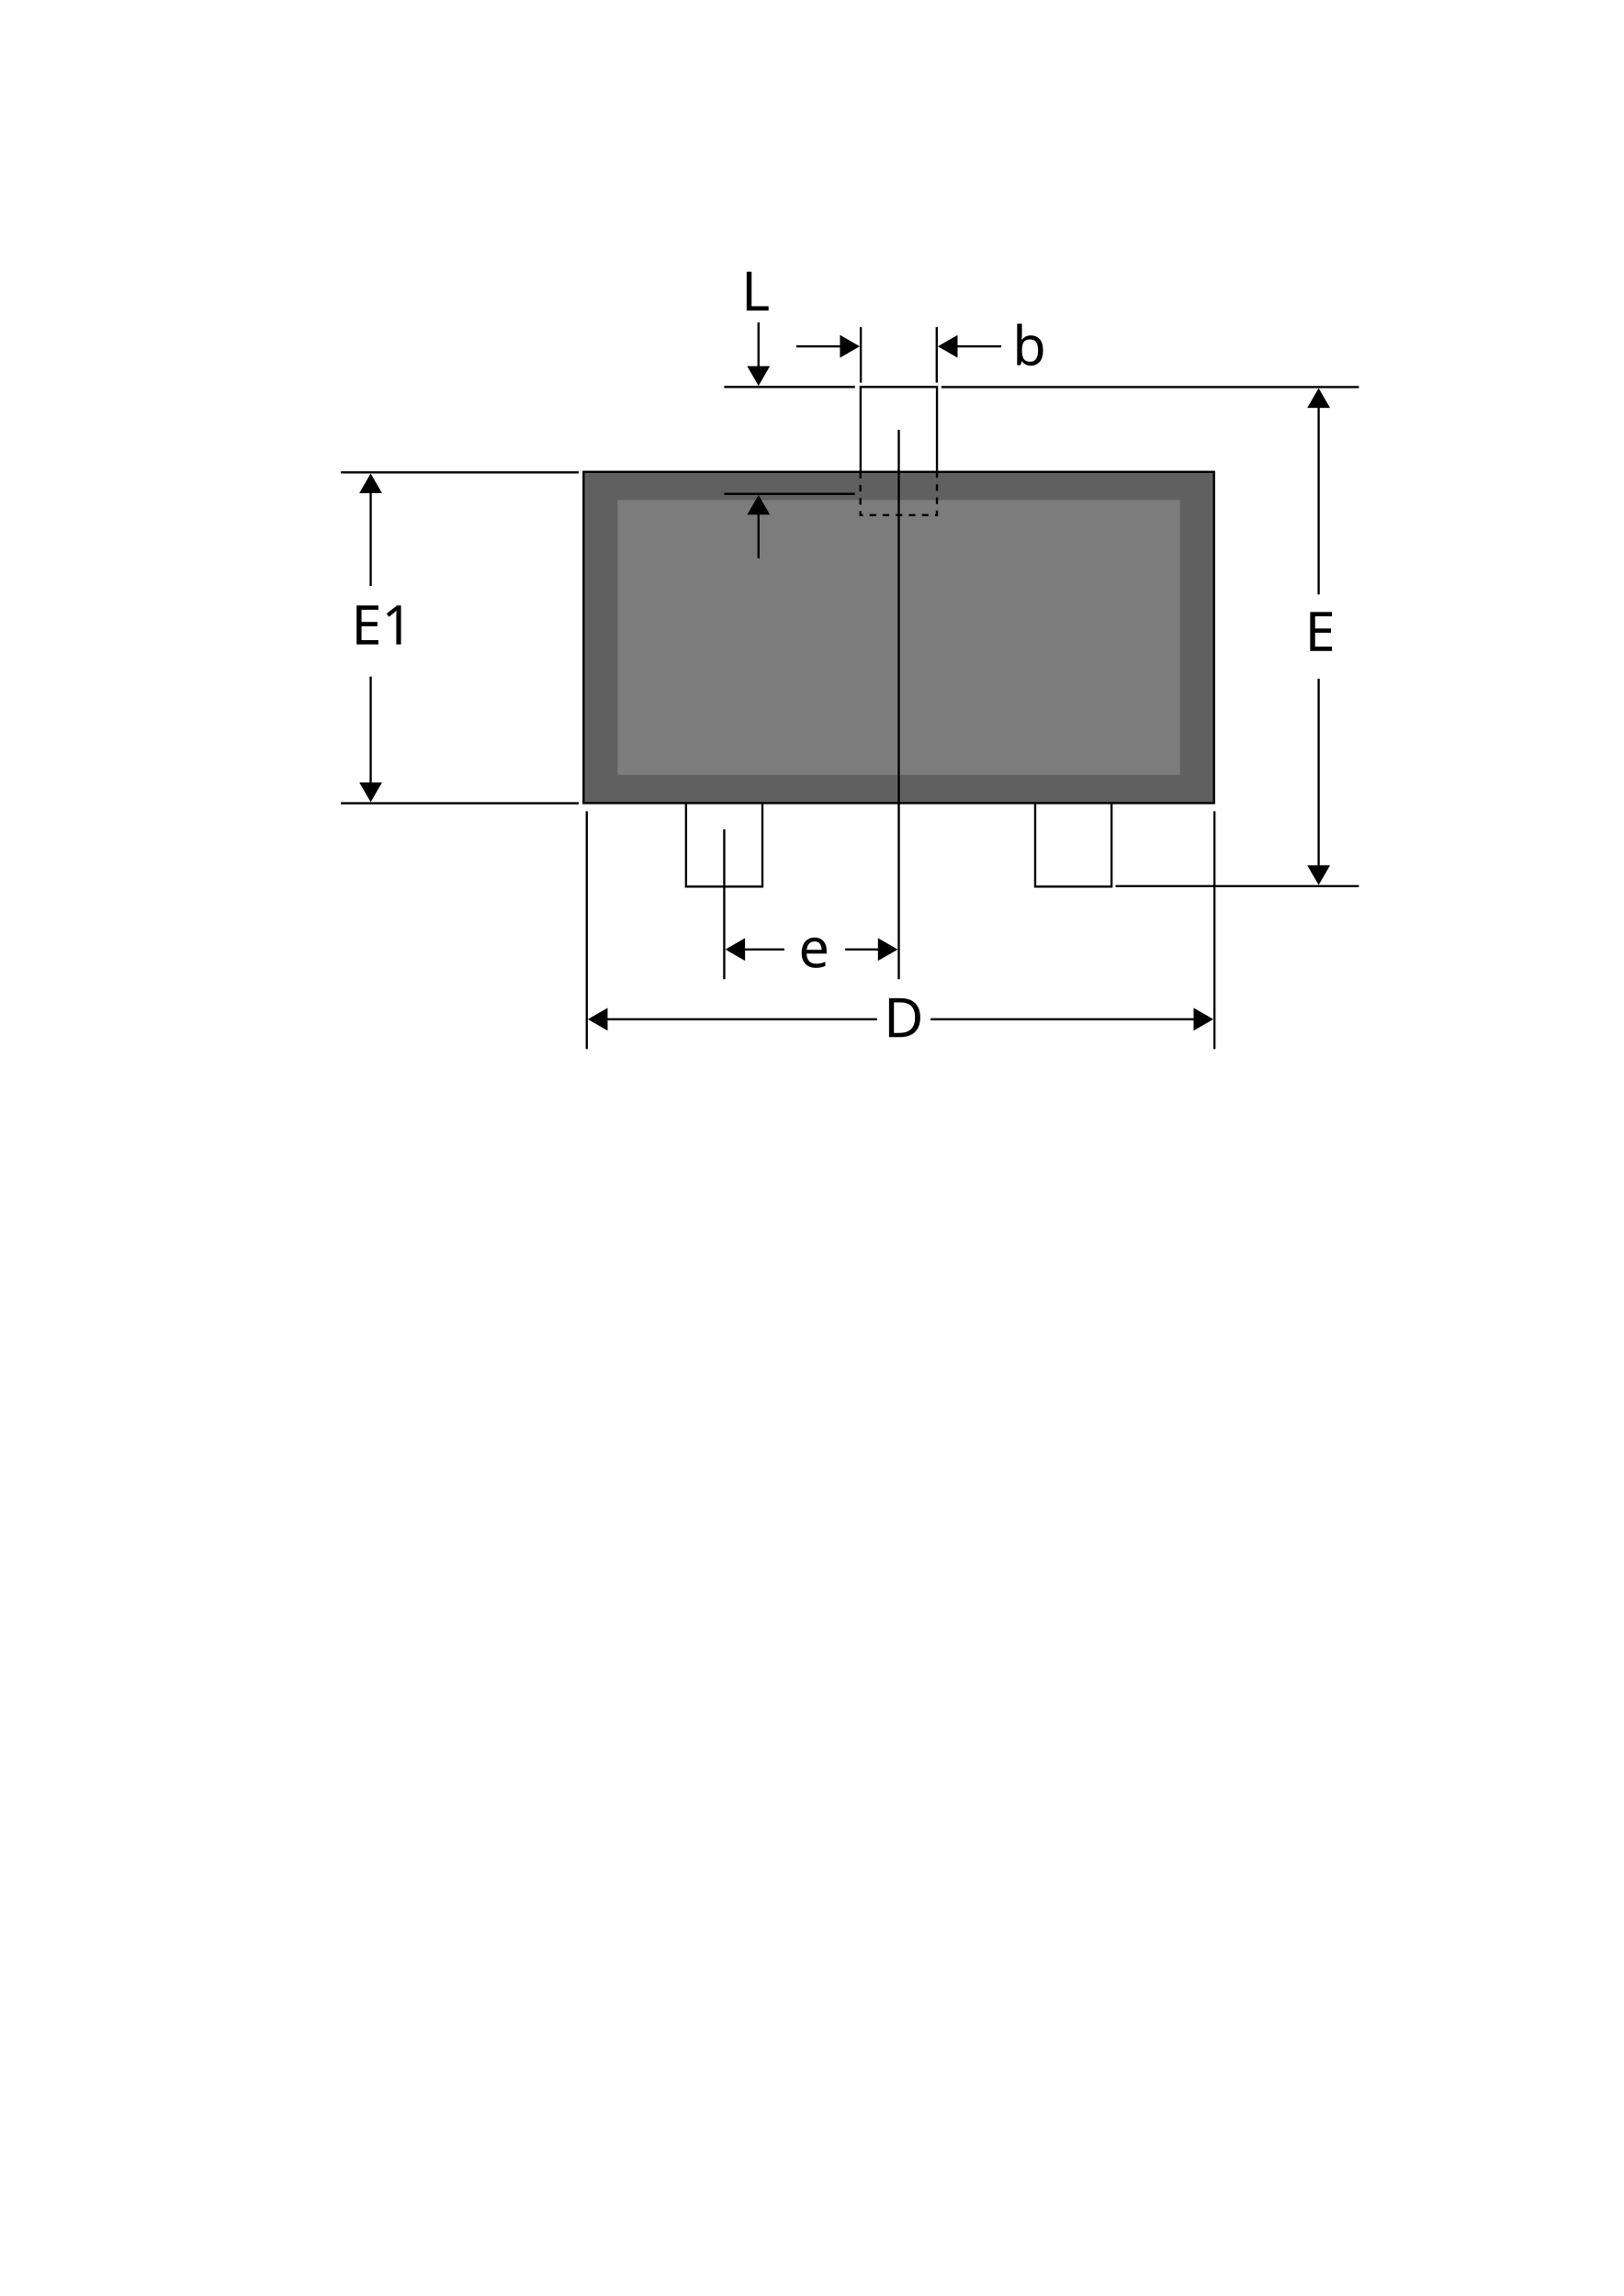
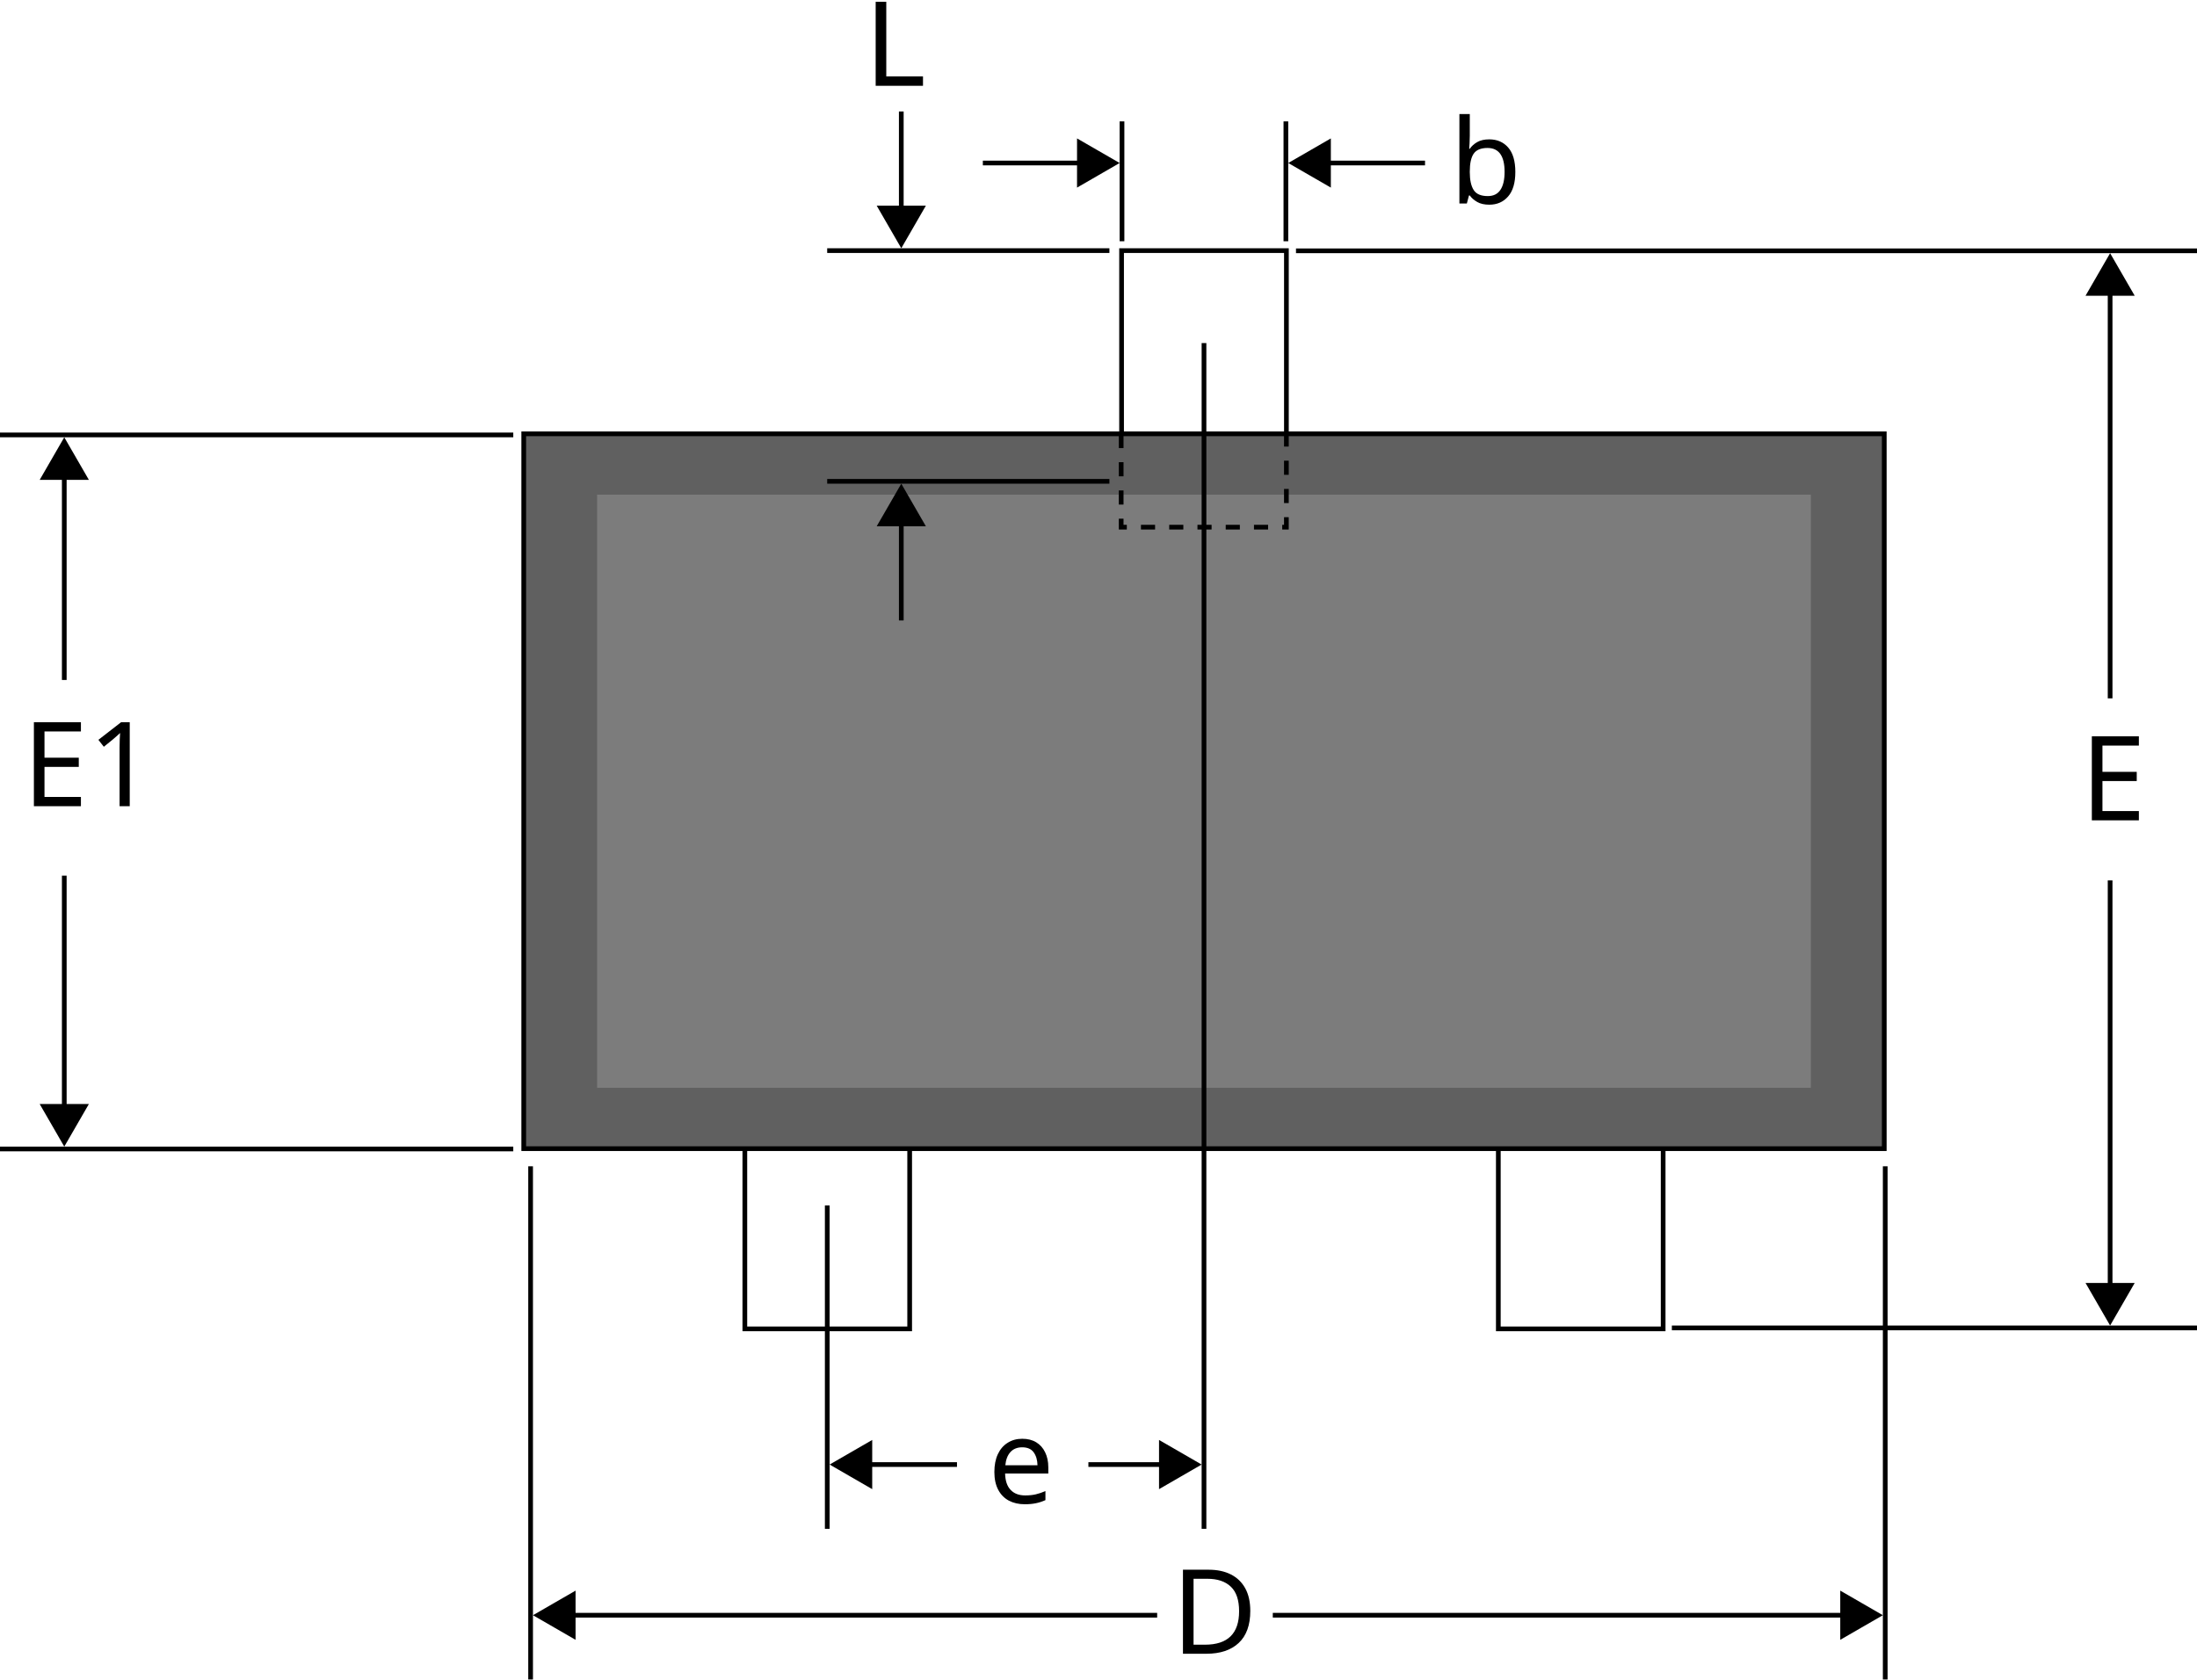
- <svg xmlns="http://www.w3.org/2000/svg" width="210mm" height="297mm" viewBox="0 0 744.094 1052.362" id="svg2" version="1.1">
+ <svg xmlns="http://www.w3.org/2000/svg" width="131.664mm" height="100.666mm" viewBox="0 0 466.526 356.69" id="svg2" version="1.1">
  <defs id="defs4" />
-   <g id="layer1">
+   <g id="layer1" transform="translate(-156.224,-124.1371)">
    <rect style="fill:none;fill-opacity:1;stroke:#000000;stroke-width:0.999;stroke-linecap:square;stroke-miterlimit:4;stroke-dasharray:none;stroke-opacity:1" id="rect4138" width="35.001" height="49.001" x="394.388" y="177.362" />
    <rect style="fill:none;fill-opacity:1;stroke:#000000;stroke-width:0.999;stroke-linecap:square;stroke-miterlimit:4;stroke-dasharray:none;stroke-opacity:1" id="rect4148" width="35.001" height="49.001" x="474.388" y="357.362" />
    <rect y="357.362" x="314.388" height="49.001" width="35.001" id="rect4146" style="fill:none;fill-opacity:1;stroke:#000000;stroke-width:0.999;stroke-linecap:square;stroke-miterlimit:4;stroke-dasharray:none;stroke-opacity:1" />
    <rect style="fill:#606060;fill-opacity:1;stroke:#000000;stroke-width:1;stroke-linecap:square;stroke-miterlimit:4;stroke-dasharray:none;stroke-opacity:1" id="rect4136" width="288.904" height="151.817" x="267.437" y="216.271" />
    <path style="fill:none;fill-rule:evenodd;stroke:#000000;stroke-width:1px;stroke-linecap:butt;stroke-linejoin:miter;stroke-opacity:1" d="m 394.477,175.373 0,-25.456" id="path4169" />
    <path id="path4171" d="m 429.277,175.373 0,-25.456" style="fill:none;fill-rule:evenodd;stroke:#000000;stroke-width:1px;stroke-linecap:butt;stroke-linejoin:miter;stroke-opacity:1" />
    <g id="g4177">
      <path id="path4173" d="m 431.424,158.756 27.4,0" style="fill:none;fill-rule:evenodd;stroke:#000000;stroke-width:1px;stroke-linecap:butt;stroke-linejoin:miter;stroke-opacity:1" />
      <path d="m 429.777,158.756 4.524,-2.612 4.524,-2.612 0,5.224 0,5.224 -4.524,-2.612 z" id="path4175" style="fill:#000000;fill-opacity:1;stroke:none;stroke-width:1;stroke-linecap:square;stroke-miterlimit:4;stroke-dasharray:none;stroke-opacity:1" />
    </g>
    <g id="g4181" transform="matrix(-1,0,0,1,823.7542,0)">
      <path style="fill:none;fill-rule:evenodd;stroke:#000000;stroke-width:1px;stroke-linecap:butt;stroke-linejoin:miter;stroke-opacity:1" d="m 431.424,158.756 27.4,0" id="path4183" />
      <path style="fill:#000000;fill-opacity:1;stroke:none;stroke-width:1;stroke-linecap:square;stroke-miterlimit:4;stroke-dasharray:none;stroke-opacity:1" id="path4185" d="m 429.777,158.756 4.524,-2.612 4.524,-2.612 0,5.224 0,5.224 -4.524,-2.612 z" />
    </g>
    <path style="fill:none;fill-rule:evenodd;stroke:#000000;stroke-width:1px;stroke-linecap:butt;stroke-linejoin:miter;stroke-opacity:1" d="m 431.424,177.406 191.326,0" id="path4187" />
    <path style="fill:none;fill-rule:evenodd;stroke:#000000;stroke-width:1px;stroke-linecap:butt;stroke-linejoin:miter;stroke-opacity:1" d="m 511.238,406.155 111.512,0" id="path4189" />
    <g id="g4191" transform="matrix(0,1,-1,0,763.0565,-251.8711)">
-       <path style="fill:none;fill-rule:evenodd;stroke:#000000;stroke-width:1;stroke-linecap:butt;stroke-linejoin:miter;stroke-opacity:1;stroke-miterlimit:4;stroke-dasharray:none" d="m 431.424,158.756 92.9,0" id="path4193" />
+       <path style="fill:none;fill-rule:evenodd;stroke:#000000;stroke-width:1;stroke-linecap:butt;stroke-linejoin:miter;stroke-miterlimit:4;stroke-dasharray:none;stroke-opacity:1" d="m 431.424,158.756 92.9,0" id="path4193" />
      <path style="fill:#000000;fill-opacity:1;stroke:none;stroke-width:1;stroke-linecap:square;stroke-miterlimit:4;stroke-dasharray:none;stroke-opacity:1" id="path4195" d="m 429.777,158.756 4.524,-2.612 4.524,-2.612 0,5.224 0,5.224 -4.524,-2.612 z" />
    </g>
    <g transform="matrix(0,-1,-1,0,763.0565,835.432)" id="g4197">
-       <path id="path4199" d="m 431.424,158.756 92.9,0" style="fill:none;fill-rule:evenodd;stroke:#000000;stroke-width:1;stroke-linecap:butt;stroke-linejoin:miter;stroke-opacity:1;stroke-miterlimit:4;stroke-dasharray:none" />
+       <path id="path4199" d="m 431.424,158.756 92.9,0" style="fill:none;fill-rule:evenodd;stroke:#000000;stroke-width:1;stroke-linecap:butt;stroke-linejoin:miter;stroke-miterlimit:4;stroke-dasharray:none;stroke-opacity:1" />
      <path d="m 429.777,158.756 4.524,-2.612 4.524,-2.612 0,5.224 0,5.224 -4.524,-2.612 z" id="path4201" style="fill:#000000;fill-opacity:1;stroke:none;stroke-width:1;stroke-linecap:square;stroke-miterlimit:4;stroke-dasharray:none;stroke-opacity:1" />
    </g>
    <rect y="229.189" x="283.019" height="125.981" width="257.738" id="rect4203" style="fill:#7c7c7c;fill-opacity:1;stroke:none;stroke-width:0.836;stroke-linecap:square;stroke-miterlimit:4;stroke-dasharray:none;stroke-opacity:1" />
    <path id="path4205" d="m 265.217,216.506 -108.993,0" style="fill:none;fill-rule:evenodd;stroke:#000000;stroke-width:1px;stroke-linecap:butt;stroke-linejoin:miter;stroke-opacity:1" />
    <path id="path4207" d="m 265.217,368.155 -108.993,0" style="fill:none;fill-rule:evenodd;stroke:#000000;stroke-width:1px;stroke-linecap:butt;stroke-linejoin:miter;stroke-opacity:1" />
    <g transform="matrix(0,1,1,0,11.11706,-212.7707)" id="g4209">
      <path id="path4211" d="m 431.424,158.756 49.9,0" style="fill:none;fill-rule:evenodd;stroke:#000000;stroke-width:1;stroke-linecap:butt;stroke-linejoin:miter;stroke-miterlimit:4;stroke-dasharray:none;stroke-opacity:1" />
      <path d="m 429.777,158.756 4.524,-2.612 4.524,-2.612 0,5.224 0,5.224 -4.524,-2.612 z" id="path4213" style="fill:#000000;fill-opacity:1;stroke:none;stroke-width:1;stroke-linecap:square;stroke-miterlimit:4;stroke-dasharray:none;stroke-opacity:1" />
    </g>
    <g id="g4215" transform="matrix(0,-1,1,0,11.11706,797.432)">
      <path style="fill:none;fill-rule:evenodd;stroke:#000000;stroke-width:1;stroke-linecap:butt;stroke-linejoin:miter;stroke-miterlimit:4;stroke-dasharray:none;stroke-opacity:1" d="m 431.424,158.756 55.9,0" id="path4217" />
      <path style="fill:#000000;fill-opacity:1;stroke:none;stroke-width:1;stroke-linecap:square;stroke-miterlimit:4;stroke-dasharray:none;stroke-opacity:1" id="path4219" d="m 429.777,158.756 4.524,-2.612 4.524,-2.612 0,5.224 0,5.224 -4.524,-2.612 z" />
    </g>
    <path style="fill:none;fill-rule:evenodd;stroke:#000000;stroke-width:1px;stroke-linecap:butt;stroke-linejoin:miter;stroke-opacity:1" d="m 268.896,371.834 0,108.993" id="path4221" />
    <path style="fill:none;fill-rule:evenodd;stroke:#000000;stroke-width:1px;stroke-linecap:butt;stroke-linejoin:miter;stroke-opacity:1" d="m 556.545,371.834 0,108.993" id="path4223" />
    <g id="g4225" transform="matrix(1,0,0,-1,-154.381,631.9339)">
      <path style="fill:none;fill-rule:evenodd;stroke:#000000;stroke-width:1;stroke-linecap:butt;stroke-linejoin:miter;stroke-miterlimit:4;stroke-dasharray:none;stroke-opacity:1" d="m 425.424,164.756 130.9,0" id="path4227" />
      <path style="fill:#000000;fill-opacity:1;stroke:none;stroke-width:1;stroke-linecap:square;stroke-miterlimit:4;stroke-dasharray:none;stroke-opacity:1" id="path4229" d="m 423.777,164.756 4.524,-2.612 4.524,-2.612 0,5.224 0,5.224 -4.524,-2.612 z" />
    </g>
    <g transform="matrix(-1,0,0,-1,985.8217,625.9339)" id="g4231">
      <path id="path4233" d="m 431.424,158.756 127.9,0" style="fill:none;fill-rule:evenodd;stroke:#000000;stroke-width:1;stroke-linecap:butt;stroke-linejoin:miter;stroke-miterlimit:4;stroke-dasharray:none;stroke-opacity:1" />
      <path d="m 429.777,158.756 4.524,-2.612 4.524,-2.612 0,5.224 0,5.224 -4.524,-2.612 z" id="path4235" style="fill:#000000;fill-opacity:1;stroke:none;stroke-width:1;stroke-linecap:square;stroke-miterlimit:4;stroke-dasharray:none;stroke-opacity:1" />
    </g>
    <path id="path4237" d="m 331.888,380.139 0,68.688" style="fill:none;fill-rule:evenodd;stroke:#000000;stroke-width:1px;stroke-linecap:butt;stroke-linejoin:miter;stroke-opacity:1" />
    <path id="path4239" d="m 411.888,196.999 0,251.828" style="fill:none;fill-rule:evenodd;stroke:#000000;stroke-width:1px;stroke-linecap:butt;stroke-linejoin:miter;stroke-opacity:1" />
    <g transform="matrix(1,0,0,-1,-91.38864,599.9339)" id="g4241">
      <path id="path4243" d="m 425.424,164.756 25.4,0" style="fill:none;fill-rule:evenodd;stroke:#000000;stroke-width:1;stroke-linecap:butt;stroke-linejoin:miter;stroke-miterlimit:4;stroke-dasharray:none;stroke-opacity:1" />
      <path d="m 423.777,164.756 4.524,-2.612 4.524,-2.612 0,5.224 0,5.224 -4.524,-2.612 z" id="path4245" style="fill:#000000;fill-opacity:1;stroke:none;stroke-width:1;stroke-linecap:square;stroke-miterlimit:4;stroke-dasharray:none;stroke-opacity:1" />
    </g>
    <g id="g4247" transform="matrix(-1,0,0,-1,841.1654,593.9339)">
      <path style="fill:none;fill-rule:evenodd;stroke:#000000;stroke-width:1;stroke-linecap:butt;stroke-linejoin:miter;stroke-miterlimit:4;stroke-dasharray:none;stroke-opacity:1" d="m 431.424,158.756 22.4,0" id="path4249" />
      <path style="fill:#000000;fill-opacity:1;stroke:none;stroke-width:1;stroke-linecap:square;stroke-miterlimit:4;stroke-dasharray:none;stroke-opacity:1" id="path4251" d="m 429.777,158.756 4.524,-2.612 4.524,-2.612 0,5.224 0,5.224 -4.524,-2.612 z" />
    </g>
    <text xml:space="preserve" style="font-style:normal;font-weight:normal;font-size:40px;line-height:125%;font-family:Sans;letter-spacing:0px;word-spacing:0px;fill:#000000;fill-opacity:1;stroke:none;stroke-width:1px;stroke-linecap:butt;stroke-linejoin:miter;stroke-opacity:1" x="464" y="167.362" id="text4253">
      <tspan id="tspan4255" x="464" y="167.362" style="font-size:25px">b</tspan>
    </text>
    <text xml:space="preserve" style="font-style:normal;font-weight:normal;font-size:40px;line-height:125%;font-family:Sans;letter-spacing:0px;word-spacing:0px;fill:#000000;fill-opacity:1;stroke:none;stroke-width:1px;stroke-linecap:butt;stroke-linejoin:miter;stroke-opacity:1" x="157" y="290.362" id="text4257">
      <tspan id="tspan4259" x="157" y="290.362" />
    </text>
    <text xml:space="preserve" style="font-style:normal;font-weight:normal;font-size:25px;line-height:125%;font-family:Sans;letter-spacing:0px;word-spacing:0px;fill:#000000;fill-opacity:1;stroke:none;stroke-width:1px;stroke-linecap:butt;stroke-linejoin:miter;stroke-opacity:1" x="598" y="298.362" id="text4265">
      <tspan id="tspan4267" x="598" y="298.362">E</tspan>
    </text>
    <text xml:space="preserve" style="font-style:normal;font-weight:normal;font-size:25px;line-height:125%;font-family:Sans;letter-spacing:0px;word-spacing:0px;fill:#000000;fill-opacity:1;stroke:none;stroke-width:1px;stroke-linecap:butt;stroke-linejoin:miter;stroke-opacity:1" x="161" y="295.362" id="text4269">
      <tspan id="tspan4271" x="161" y="295.362">E1</tspan>
    </text>
    <text xml:space="preserve" style="font-style:normal;font-weight:normal;font-size:25px;line-height:125%;font-family:Sans;letter-spacing:0px;word-spacing:0px;fill:#000000;fill-opacity:1;stroke:none;stroke-width:1px;stroke-linecap:butt;stroke-linejoin:miter;stroke-opacity:1" x="405" y="475.362" id="text4273">
      <tspan id="tspan4275" x="405" y="475.362">D</tspan>
    </text>
    <text xml:space="preserve" style="font-style:normal;font-weight:normal;font-size:25px;line-height:125%;font-family:Sans;letter-spacing:0px;word-spacing:0px;fill:#000000;fill-opacity:1;stroke:none;stroke-width:1px;stroke-linecap:butt;stroke-linejoin:miter;stroke-opacity:1" x="366" y="443.362" id="text4277">
      <tspan id="tspan4279" x="366" y="443.362">e</tspan>
    </text>
-     <path style="fill:none;fill-rule:evenodd;stroke:#000000;stroke-width:1;stroke-linecap:butt;stroke-linejoin:miter;stroke-opacity:1;stroke-miterlimit:4;stroke-dasharray:3,3;stroke-dashoffset:0" d="m 394.3,216.297 0,19.799 35.083,0 0,-19.887" id="path5712" />
+     <path style="fill:none;fill-rule:evenodd;stroke:#000000;stroke-width:1;stroke-linecap:butt;stroke-linejoin:miter;stroke-miterlimit:4;stroke-dasharray:3, 3;stroke-dashoffset:0;stroke-opacity:1" d="m 394.3,216.297 0,19.799 35.083,0 0,-19.887" id="path5712" />
    <path style="fill:none;fill-rule:evenodd;stroke:#000000;stroke-width:1px;stroke-linecap:butt;stroke-linejoin:miter;stroke-opacity:1" d="m 391.803,177.362 -59.928,0" id="path5714" />
    <path id="path5716" d="m 391.803,226.362 -59.928,0" style="fill:none;fill-rule:evenodd;stroke:#000000;stroke-width:1px;stroke-linecap:butt;stroke-linejoin:miter;stroke-opacity:1" />
    <g transform="matrix(0,-1,-1,0,506.3657,606.6392)" id="g5718">
      <path id="path5720" d="m 431.424,158.756 27.4,0" style="fill:none;fill-rule:evenodd;stroke:#000000;stroke-width:1px;stroke-linecap:butt;stroke-linejoin:miter;stroke-opacity:1" />
      <path d="m 429.777,158.756 4.524,-2.612 4.524,-2.612 0,5.224 0,5.224 -4.524,-2.612 z" id="path5722" style="fill:#000000;fill-opacity:1;stroke:none;stroke-width:1;stroke-linecap:square;stroke-miterlimit:4;stroke-dasharray:none;stroke-opacity:1" />
    </g>
    <g id="g5724" transform="matrix(0,1,1,0,188.8537,-202.9148)">
      <path style="fill:none;fill-rule:evenodd;stroke:#000000;stroke-width:1px;stroke-linecap:butt;stroke-linejoin:miter;stroke-opacity:1" d="m 431.424,158.756 27.4,0" id="path5726" />
      <path style="fill:#000000;fill-opacity:1;stroke:none;stroke-width:1;stroke-linecap:square;stroke-miterlimit:4;stroke-dasharray:none;stroke-opacity:1" id="path5728" d="m 429.777,158.756 4.524,-2.612 4.524,-2.612 0,5.224 0,5.224 -4.524,-2.612 z" />
    </g>
    <text id="text5730" y="142.362" x="339.75" style="font-style:normal;font-weight:normal;font-size:40px;line-height:125%;font-family:Sans;letter-spacing:0px;word-spacing:0px;fill:#000000;fill-opacity:1;stroke:none;stroke-width:1px;stroke-linecap:butt;stroke-linejoin:miter;stroke-opacity:1" xml:space="preserve">
      <tspan style="font-size:25px" y="142.362" x="339.75" id="tspan5732">L</tspan>
    </text>
  </g>
</svg>
